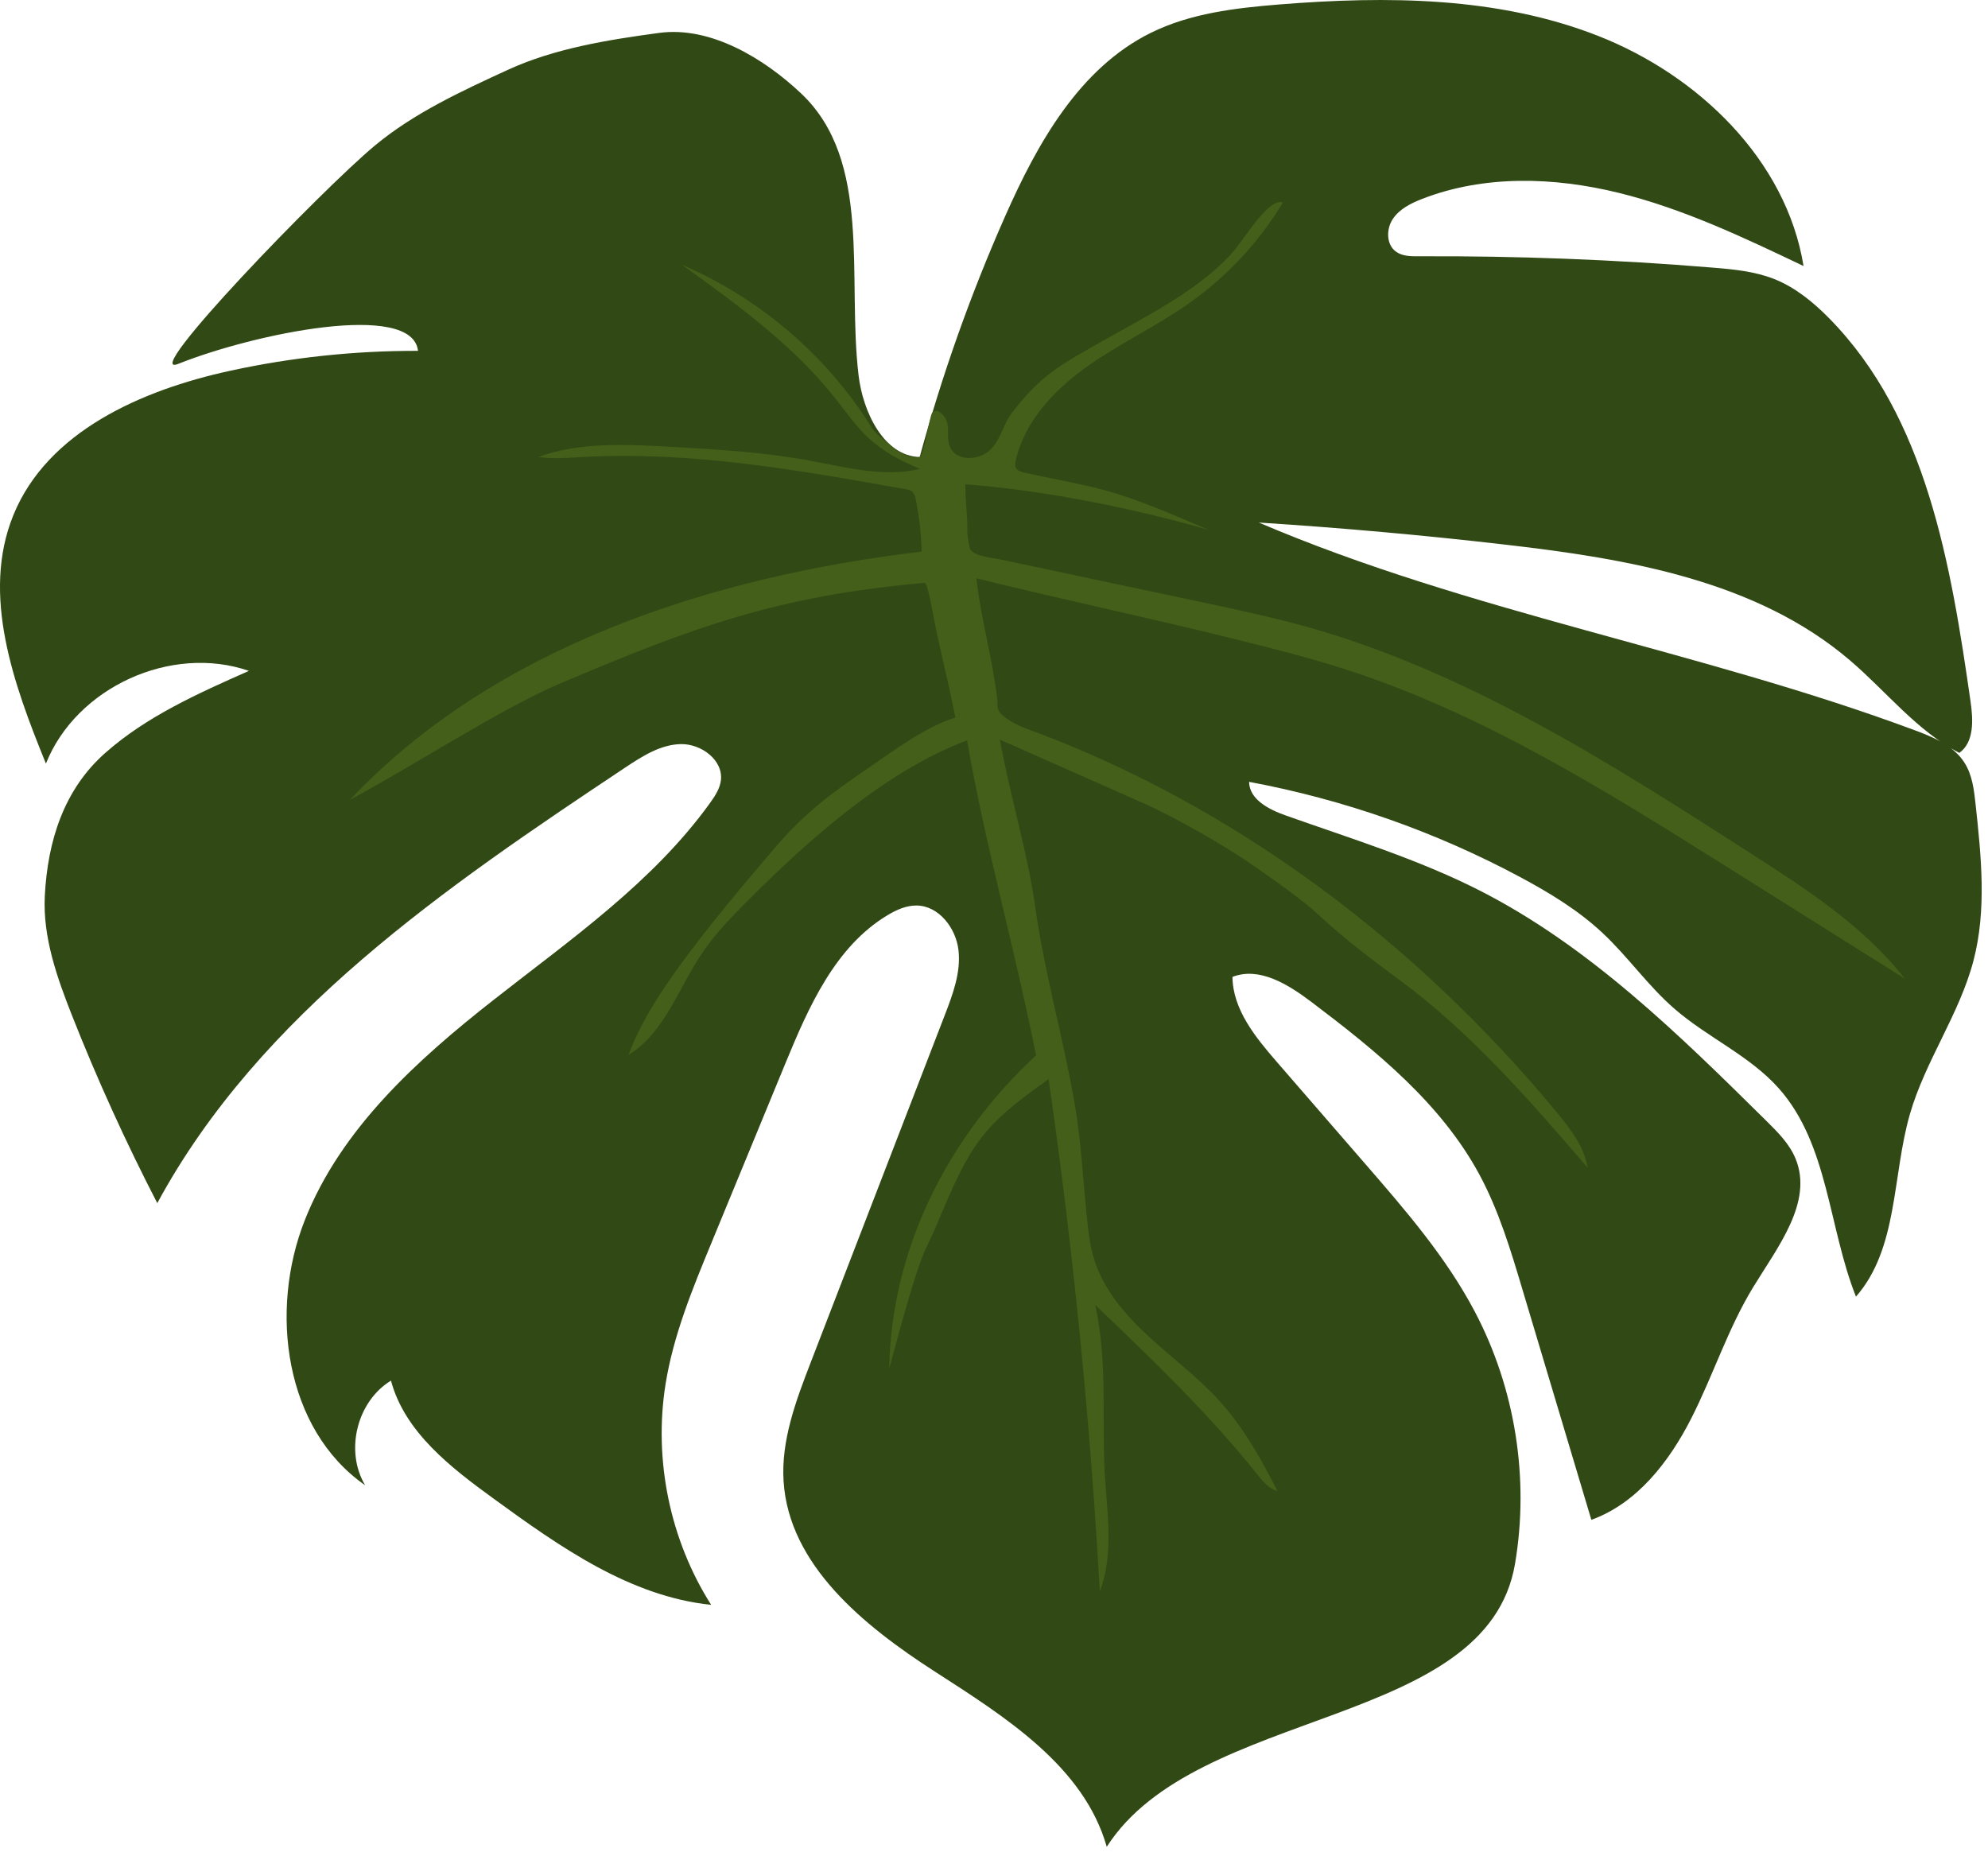
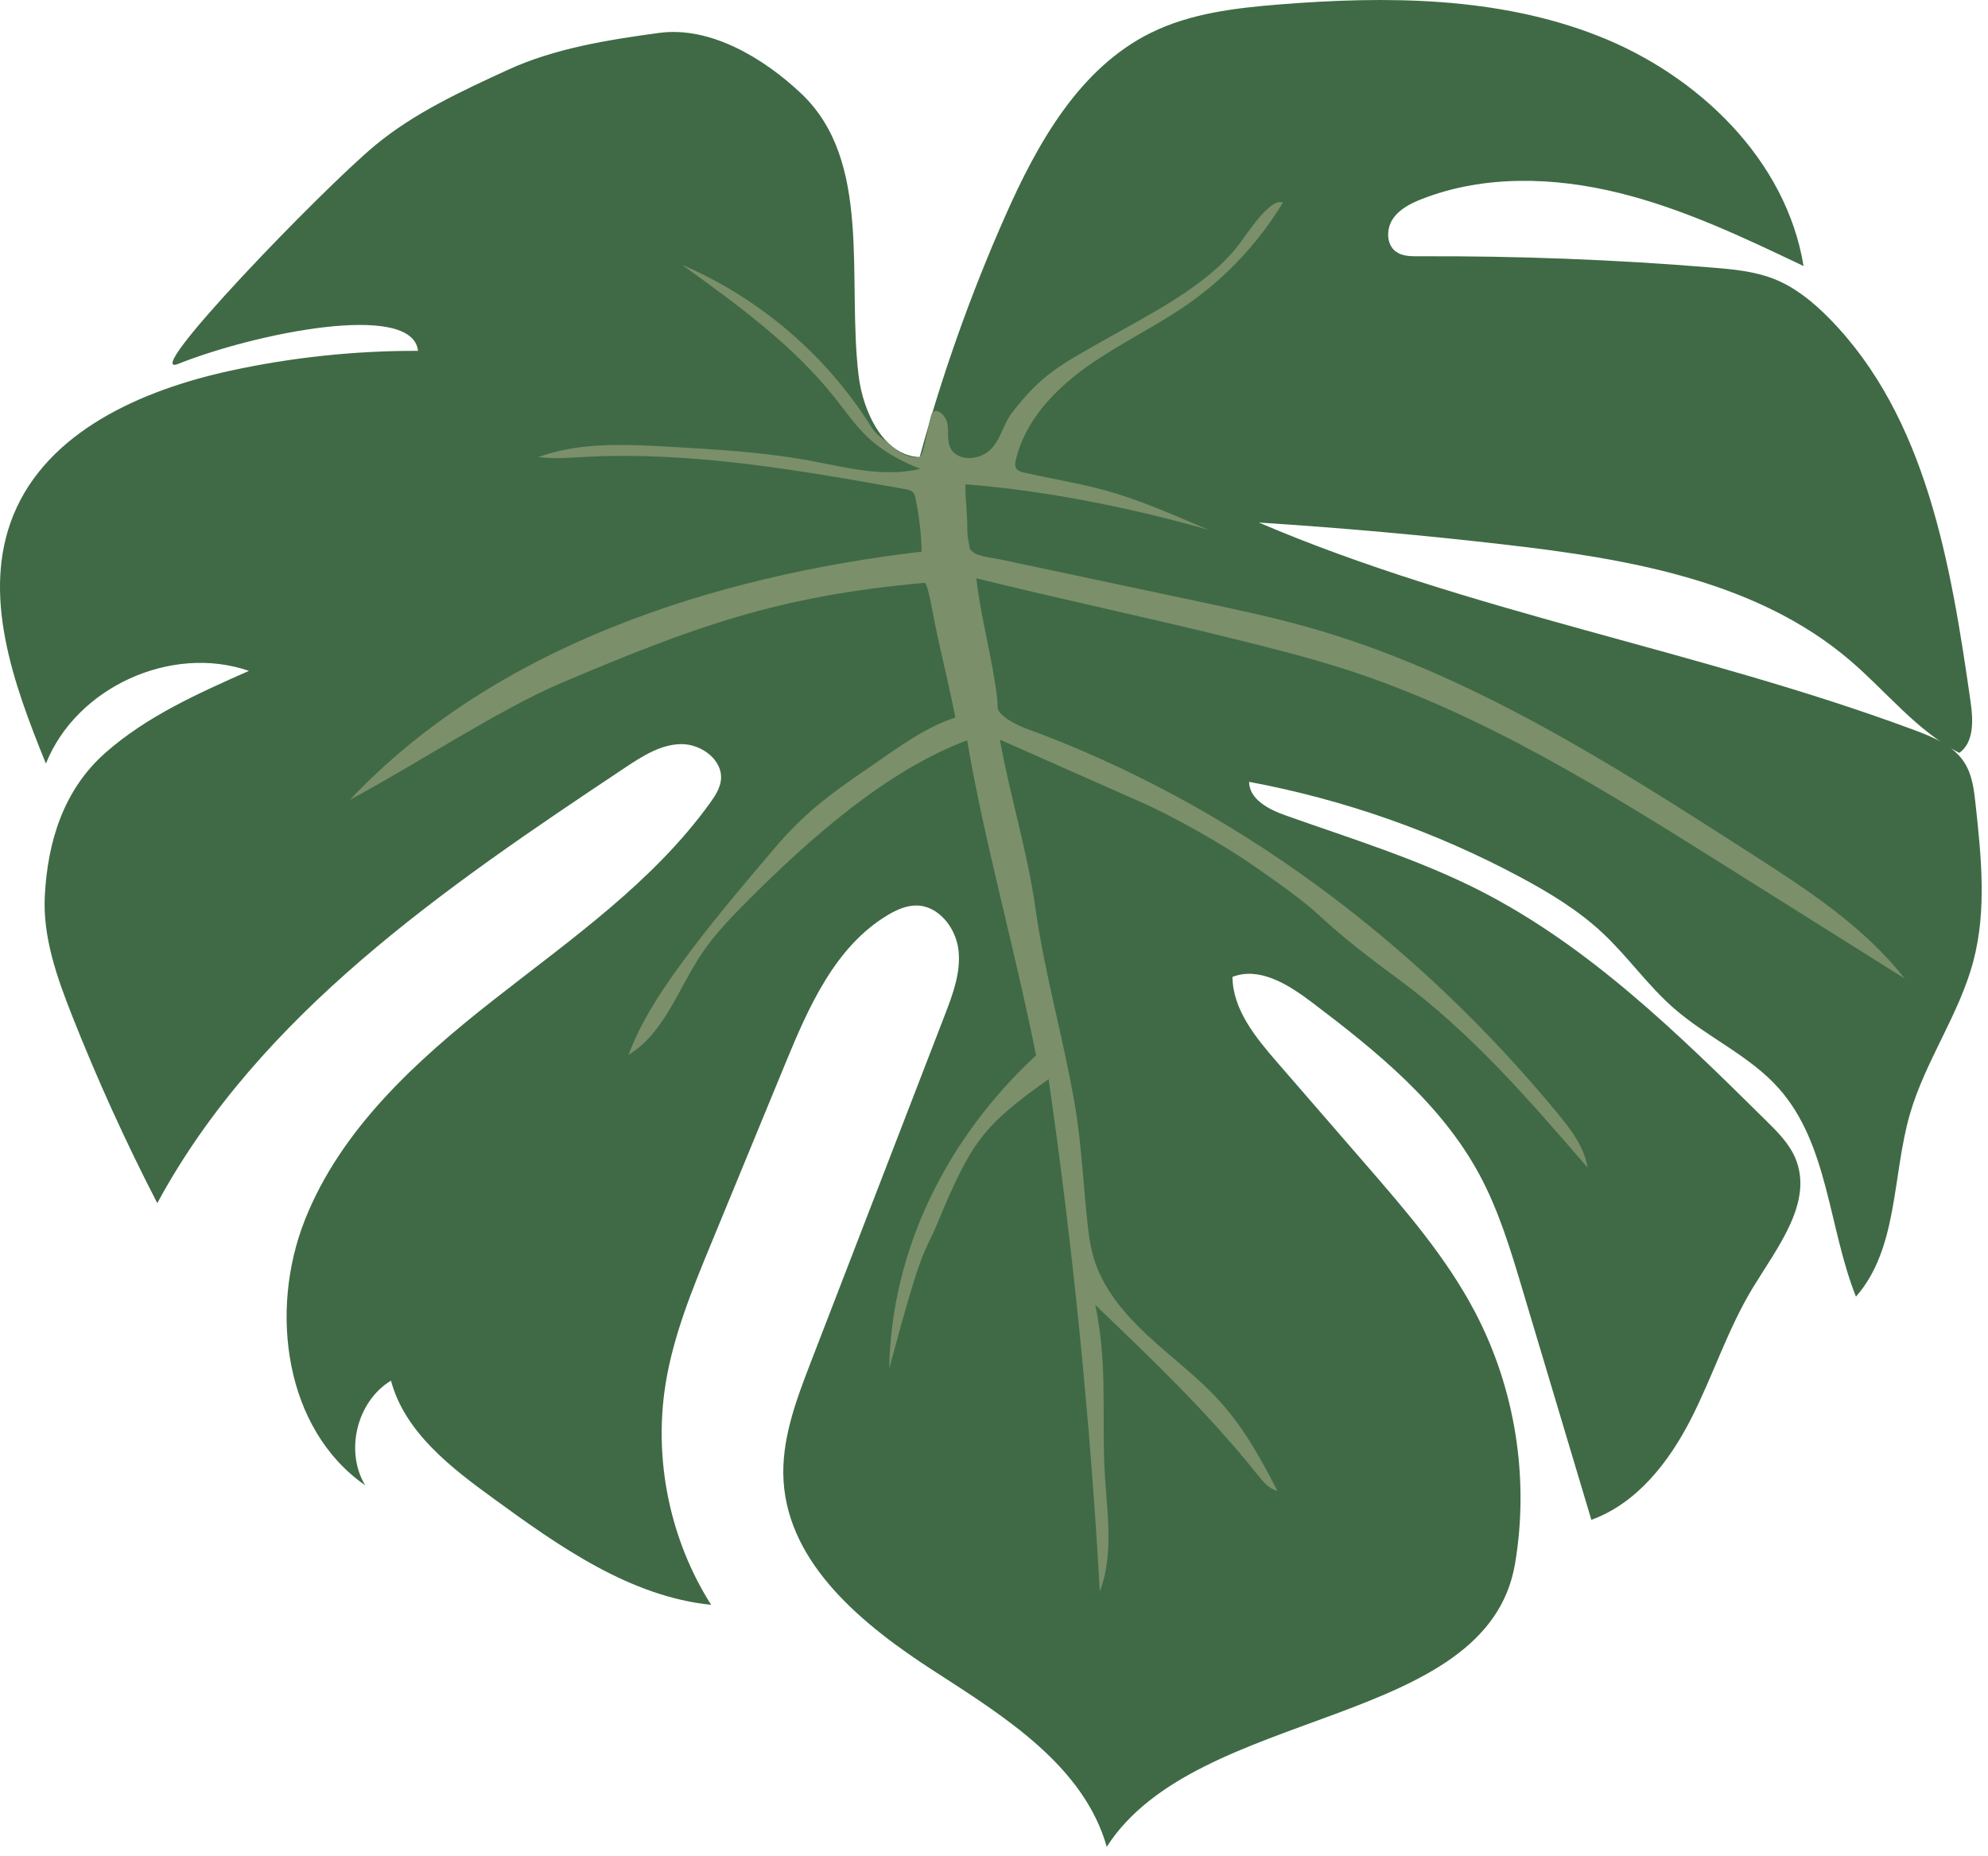
<svg xmlns="http://www.w3.org/2000/svg" width="60" height="56" viewBox="0 0 60 56" fill="none">
-   <path d="M27.757 13.794C28.431 11.314 29.293 8.885 30.333 6.534C31.306 4.333 32.57 2.063 34.729 0.993C35.926 0.4 37.287 0.241 38.618 0.134C41.857 -0.125 45.209 -0.104 48.232 1.083C51.255 2.269 53.911 4.824 54.433 8.029C52.623 7.166 50.796 6.297 48.849 5.819C46.902 5.341 44.798 5.275 42.927 6.001C42.587 6.133 42.24 6.304 42.038 6.607C41.835 6.91 41.835 7.377 42.129 7.593C42.319 7.733 42.575 7.737 42.81 7.735C45.779 7.72 48.747 7.835 51.704 8.078C52.327 8.129 52.959 8.19 53.54 8.418C54.177 8.67 54.722 9.115 55.204 9.604C58.143 12.588 58.881 17.034 59.474 21.178C59.553 21.728 59.586 22.398 59.135 22.723C57.851 22.06 56.935 20.87 55.836 19.932C53.016 17.521 49.13 16.864 45.442 16.439C42.965 16.152 40.48 15.93 37.992 15.771C44.359 18.492 51.295 19.622 57.785 22.038C58.36 22.252 58.97 22.507 59.295 23.027C59.527 23.396 59.58 23.847 59.626 24.281C59.796 25.851 59.962 27.464 59.562 28.992C59.138 30.612 58.106 32.019 57.642 33.629C57.105 35.491 57.293 37.677 56.015 39.134C55.182 37.038 55.184 34.533 53.686 32.848C52.807 31.859 51.534 31.313 50.535 30.444C49.739 29.755 49.132 28.871 48.361 28.152C47.634 27.473 46.778 26.953 45.901 26.482C43.338 25.106 40.56 24.13 37.699 23.597C37.705 24.126 38.291 24.429 38.79 24.606C40.768 25.309 42.786 25.925 44.657 26.876C47.97 28.563 50.668 31.218 53.311 33.83C53.655 34.169 54.006 34.52 54.19 34.965C54.733 36.279 53.653 37.635 52.911 38.851C52.15 40.099 51.704 41.514 51.039 42.818C50.374 44.123 49.406 45.372 48.029 45.87C47.335 43.552 46.642 41.232 45.948 38.915C45.596 37.734 45.238 36.544 44.655 35.458C43.495 33.303 41.53 31.713 39.575 30.236C38.879 29.711 38.008 29.167 37.197 29.484C37.208 30.468 37.888 31.302 38.532 32.045C39.429 33.078 40.324 34.113 41.221 35.146C42.432 36.542 43.654 37.956 44.514 39.592C45.731 41.904 46.162 44.62 45.725 47.197C44.88 52.188 36.136 51.475 33.403 55.738C32.711 53.3 30.327 51.812 28.197 50.438C26.067 49.064 23.808 47.233 23.649 44.702C23.572 43.466 24.025 42.267 24.471 41.112C25.819 37.621 27.167 34.127 28.515 30.636C28.758 30.006 29.005 29.346 28.928 28.676C28.851 28.006 28.332 27.334 27.659 27.329C27.352 27.327 27.059 27.459 26.796 27.616C25.209 28.563 24.407 30.386 23.704 32.094C22.957 33.905 22.21 35.717 21.465 37.528C20.896 38.907 20.323 40.302 20.087 41.774C19.722 44.063 20.221 46.48 21.463 48.436C19.015 48.182 16.9 46.688 14.911 45.24C13.606 44.293 12.216 43.224 11.8 41.669C10.771 42.295 10.402 43.793 11.02 44.826C8.594 43.138 8.114 39.568 9.201 36.821C10.287 34.075 12.576 31.999 14.9 30.176C17.223 28.353 19.704 26.63 21.43 24.234C21.578 24.027 21.726 23.805 21.757 23.553C21.832 22.942 21.167 22.447 20.551 22.458C19.936 22.469 19.386 22.823 18.872 23.164C13.46 26.767 7.838 30.596 4.747 36.312C3.794 34.467 2.934 32.576 2.172 30.645C1.717 29.492 1.29 28.284 1.352 27.044C1.438 25.378 1.927 23.828 3.178 22.723C4.429 21.617 5.984 20.925 7.513 20.248C5.171 19.436 2.303 20.744 1.386 23.046C0.409 20.647 -0.574 17.945 0.404 15.546C1.432 13.022 4.274 11.772 6.939 11.192C8.802 10.785 10.709 10.584 12.616 10.589C12.447 9.075 7.663 10.069 5.379 10.982C4.161 11.469 9.716 5.72 11.318 4.39C12.498 3.41 13.933 2.749 15.327 2.108C16.739 1.459 18.354 1.201 19.895 0.993C21.437 0.785 23.044 1.751 24.175 2.817C26.343 4.861 25.558 8.379 25.914 11.338C26.044 12.424 26.67 13.769 27.765 13.794H27.757Z" fill="#314914" />
-   <path d="M33.327 44.121C33.368 45.428 33.663 46.808 33.193 48.029C32.903 42.856 32.388 37.697 31.648 32.57C29.655 33.979 29.308 34.472 28.27 36.971C27.892 37.88 27.869 37.454 26.837 41.309C26.897 37.688 28.61 34.312 31.27 31.851C30.585 28.453 29.708 25.4 29.189 22.343C26.754 23.259 24.466 25.288 22.626 27.126C22.111 27.643 21.594 28.165 21.187 28.771C20.474 29.829 20.058 31.172 18.969 31.838C19.322 30.886 19.881 30.023 20.476 29.198C21.369 27.964 22.356 26.799 23.342 25.639C24.248 24.569 24.988 24.009 26.247 23.153C26.933 22.684 27.911 21.938 28.835 21.657C28.488 19.952 28.378 19.698 28.124 18.348C28.106 18.247 28.007 17.729 27.933 17.608C27.925 17.596 27.909 17.59 27.894 17.592C23.456 17.988 20.938 18.921 16.933 20.616C15.099 21.392 12.373 23.179 10.563 24.137C14.927 19.51 21.497 17.393 27.816 16.648C27.805 16.112 27.742 15.577 27.633 15.052C27.618 14.982 27.602 14.911 27.554 14.86C27.496 14.796 27.405 14.778 27.319 14.763C24.104 14.19 20.856 13.613 17.596 13.792C17.146 13.818 16.693 13.856 16.248 13.792C17.506 13.338 18.885 13.409 20.222 13.484C21.627 13.564 23.034 13.644 24.418 13.898C25.529 14.102 26.672 14.416 27.77 14.15C27.206 13.925 26.659 13.633 26.214 13.221C25.828 12.863 25.53 12.427 25.203 12.015C23.932 10.409 22.246 9.189 20.584 7.992C22.926 8.996 24.948 10.728 26.298 12.887C26.453 13.135 26.685 13.258 26.899 13.456C27.112 13.655 27.467 13.847 27.753 13.792C27.892 13.765 28.048 12.566 28.135 12.458C28.285 12.276 28.561 12.568 28.597 12.801C28.634 13.035 28.579 13.285 28.676 13.5C28.862 13.916 29.502 13.905 29.849 13.61C30.196 13.314 30.269 12.809 30.548 12.449C31.449 11.292 31.975 11.031 33.319 10.268C34.664 9.505 36.37 8.662 37.334 7.454C37.603 7.118 38.324 5.948 38.719 6.114C37.999 7.306 37.029 8.348 35.891 9.151C34.901 9.85 33.79 10.365 32.804 11.067C31.818 11.77 30.924 12.716 30.656 13.898C30.64 13.971 30.627 14.05 30.66 14.117C30.703 14.208 30.815 14.241 30.913 14.263C31.69 14.442 32.481 14.568 33.252 14.771C34.346 15.059 35.436 15.55 36.477 15.992C34.17 15.331 31.531 14.8 29.138 14.617C29.127 15.042 29.206 15.581 29.195 16.006C29.191 16.178 29.271 16.557 29.271 16.557C29.405 16.798 29.885 16.82 30.155 16.877C32.198 17.309 34.24 17.744 36.28 18.176C37.336 18.401 38.392 18.625 39.431 18.915C44.286 20.275 48.61 23.036 52.851 25.763C54.535 26.845 56.254 27.958 57.487 29.535C55.693 28.407 53.898 27.281 52.104 26.153C48.451 23.858 44.748 21.54 40.642 20.213C39.502 19.844 38.339 19.554 37.175 19.266C34.755 18.663 31.887 18.056 29.467 17.453C29.615 18.733 29.955 19.85 30.101 21.129C30.126 21.344 30.035 21.427 30.358 21.669C30.504 21.779 30.769 21.914 30.939 21.976C37.219 24.266 42.743 28.435 46.999 33.587C47.404 34.08 47.813 34.611 47.916 35.24C46.162 33.207 44.388 31.156 42.224 29.566C41.393 28.955 40.571 28.331 39.815 27.628C39.288 27.141 38.523 26.61 37.82 26.119C36.952 25.513 35.455 24.66 34.488 24.232C33.14 23.631 31.527 22.925 30.177 22.323C30.508 24.122 31.007 25.697 31.241 27.347C31.54 29.464 32.072 31.218 32.437 33.326C32.63 34.445 32.684 35.563 32.799 36.693C32.842 37.12 32.886 37.549 33.009 37.962C33.286 38.898 33.949 39.672 34.669 40.336C35.389 41 36.181 41.584 36.834 42.313C37.546 43.106 38.07 44.048 38.554 44.999C38.297 44.935 38.116 44.713 37.95 44.505C36.477 42.657 34.764 41.019 33.058 39.387C33.407 41.061 33.272 42.42 33.327 44.129V44.121Z" fill="#435F1A" />
+   <path d="M27.757 13.794C28.431 11.314 29.293 8.885 30.333 6.534C31.306 4.333 32.57 2.063 34.729 0.993C35.926 0.4 37.287 0.241 38.618 0.134C41.857 -0.125 45.209 -0.104 48.232 1.083C51.255 2.269 53.911 4.824 54.433 8.029C52.623 7.166 50.796 6.297 48.849 5.819C46.902 5.341 44.798 5.275 42.927 6.001C42.587 6.133 42.24 6.304 42.038 6.607C41.835 6.91 41.835 7.377 42.129 7.593C42.319 7.733 42.575 7.737 42.81 7.735C45.779 7.72 48.747 7.835 51.704 8.078C52.327 8.129 52.959 8.19 53.54 8.418C54.177 8.67 54.722 9.115 55.204 9.604C58.143 12.588 58.881 17.034 59.474 21.178C59.553 21.728 59.586 22.398 59.135 22.723C57.851 22.06 56.935 20.87 55.836 19.932C53.016 17.521 49.13 16.864 45.442 16.439C42.965 16.152 40.48 15.93 37.992 15.771C44.359 18.492 51.295 19.622 57.785 22.038C58.36 22.252 58.97 22.507 59.295 23.027C59.527 23.396 59.58 23.847 59.626 24.281C59.796 25.851 59.962 27.464 59.562 28.992C59.138 30.612 58.106 32.019 57.642 33.629C57.105 35.491 57.293 37.677 56.015 39.134C55.182 37.038 55.184 34.533 53.686 32.848C52.807 31.859 51.534 31.313 50.535 30.444C49.739 29.755 49.132 28.871 48.361 28.152C47.634 27.473 46.778 26.953 45.901 26.482C43.338 25.106 40.56 24.13 37.699 23.597C37.705 24.126 38.291 24.429 38.79 24.606C40.768 25.309 42.786 25.925 44.657 26.876C47.97 28.563 50.668 31.218 53.311 33.83C53.655 34.169 54.005 34.52 54.19 34.965C54.733 36.279 53.653 37.635 52.911 38.851C52.15 40.099 51.704 41.514 51.039 42.818C50.374 44.123 49.406 45.372 48.029 45.87C47.335 43.552 46.642 41.232 45.948 38.915C45.596 37.734 45.238 36.544 44.655 35.458C43.495 33.303 41.53 31.713 39.575 30.236C38.879 29.711 38.008 29.167 37.197 29.484C37.208 30.468 37.888 31.302 38.532 32.045C39.429 33.078 40.324 34.113 41.221 35.146C42.432 36.542 43.654 37.956 44.514 39.592C45.731 41.904 46.162 44.62 45.725 47.197C44.88 52.188 36.136 51.475 33.403 55.738C32.711 53.3 30.327 51.812 28.197 50.438C26.067 49.064 23.808 47.233 23.649 44.702C23.572 43.466 24.025 42.267 24.471 41.112C25.819 37.621 27.167 34.127 28.515 30.636C28.758 30.006 29.005 29.346 28.928 28.676C28.851 28.006 28.332 27.334 27.659 27.329C27.352 27.327 27.059 27.459 26.796 27.616C25.209 28.563 24.407 30.386 23.704 32.094C22.957 33.905 22.21 35.717 21.465 37.528C20.896 38.907 20.323 40.302 20.087 41.774C19.722 44.063 20.221 46.48 21.463 48.436C19.015 48.182 16.9 46.688 14.911 45.24C13.606 44.293 12.216 43.224 11.8 41.669C10.771 42.295 10.402 43.793 11.02 44.826C8.594 43.138 8.114 39.568 9.201 36.821C10.287 34.075 12.576 31.999 14.9 30.176C17.223 28.353 19.704 26.63 21.43 24.234C21.578 24.027 21.726 23.805 21.757 23.553C21.832 22.942 21.167 22.447 20.551 22.458C19.936 22.469 19.386 22.823 18.872 23.164C13.46 26.767 7.838 30.596 4.747 36.312C3.794 34.467 2.934 32.576 2.172 30.645C1.717 29.492 1.29 28.284 1.352 27.044C1.438 25.378 1.927 23.828 3.178 22.723C4.429 21.617 5.984 20.925 7.513 20.248C5.171 19.436 2.303 20.744 1.386 23.046C0.409 20.647 -0.574 17.945 0.404 15.546C1.432 13.022 4.274 11.772 6.939 11.192C8.802 10.785 10.709 10.584 12.616 10.589C12.447 9.075 7.663 10.069 5.379 10.982C4.161 11.469 9.716 5.72 11.318 4.39C12.498 3.41 13.933 2.749 15.327 2.108C16.739 1.459 18.354 1.201 19.895 0.993C21.437 0.785 23.044 1.751 24.175 2.817C26.343 4.861 25.558 8.379 25.914 11.338C26.044 12.424 26.67 13.769 27.765 13.794H27.757Z" fill="#3F6A45" />
+   <path d="M33.327 44.121C33.368 45.428 33.663 46.808 33.193 48.029C32.903 42.857 32.388 37.697 31.648 32.571C29.655 33.98 29.308 34.472 28.27 36.971C27.892 37.88 27.869 37.455 26.837 41.309C26.897 37.688 28.61 34.312 31.27 31.852C30.585 28.453 29.708 25.4 29.189 22.343C26.754 23.259 24.466 25.289 22.626 27.126C22.111 27.643 21.594 28.165 21.187 28.771C20.474 29.829 20.058 31.173 18.969 31.839C19.322 30.886 19.881 30.023 20.476 29.198C21.369 27.964 22.356 26.8 23.342 25.639C24.248 24.57 24.988 24.009 26.247 23.153C26.933 22.684 27.911 21.938 28.835 21.657C28.488 19.952 28.378 19.698 28.124 18.348C28.106 18.247 28.007 17.729 27.933 17.609C27.925 17.596 27.909 17.59 27.894 17.592C23.456 17.988 20.938 18.921 16.933 20.616C15.099 21.392 12.373 23.179 10.563 24.137C14.927 19.51 21.497 17.393 27.816 16.649C27.805 16.112 27.742 15.577 27.633 15.052C27.618 14.982 27.602 14.911 27.554 14.86C27.496 14.796 27.405 14.778 27.319 14.763C24.104 14.19 20.856 13.614 17.596 13.793C17.146 13.818 16.693 13.856 16.248 13.793C17.506 13.338 18.885 13.409 20.222 13.484C21.627 13.564 23.034 13.645 24.418 13.898C25.529 14.103 26.672 14.417 27.77 14.15C27.206 13.926 26.659 13.634 26.214 13.221C25.828 12.864 25.53 12.427 25.203 12.015C23.932 10.409 22.246 9.19 20.584 7.992C22.926 8.996 24.948 10.728 26.298 12.887C26.453 13.136 26.685 13.258 26.899 13.457C27.112 13.656 27.467 13.847 27.753 13.793C27.892 13.765 28.048 12.566 28.135 12.458C28.285 12.276 28.561 12.568 28.597 12.802C28.634 13.035 28.579 13.285 28.676 13.501C28.862 13.917 29.502 13.906 29.849 13.61C30.196 13.314 30.269 12.809 30.548 12.449C31.449 11.292 31.975 11.031 33.319 10.268C34.664 9.505 36.37 8.662 37.334 7.454C37.603 7.118 38.324 5.948 38.719 6.114C37.999 7.306 37.029 8.348 35.891 9.151C34.901 9.85 33.79 10.365 32.804 11.068C31.818 11.77 30.924 12.716 30.656 13.898C30.64 13.971 30.627 14.05 30.66 14.117C30.703 14.209 30.815 14.242 30.913 14.263C31.69 14.442 32.481 14.568 33.252 14.771C34.346 15.059 35.436 15.55 36.477 15.992C34.17 15.331 31.531 14.8 29.138 14.617C29.127 15.043 29.206 15.581 29.195 16.006C29.191 16.178 29.271 16.558 29.271 16.558C29.405 16.798 29.885 16.82 30.155 16.877C32.198 17.309 34.24 17.744 36.28 18.176C37.336 18.401 38.392 18.625 39.431 18.916C44.286 20.275 48.61 23.037 52.851 25.763C54.535 26.845 56.254 27.959 57.487 29.535C55.693 28.408 53.898 27.282 52.104 26.154C48.451 23.858 44.748 21.54 40.642 20.213C39.502 19.844 38.339 19.554 37.175 19.266C34.755 18.664 31.887 18.056 29.467 17.454C29.615 18.733 29.955 19.85 30.101 21.129C30.126 21.345 30.035 21.427 30.358 21.669C30.504 21.779 30.769 21.914 30.939 21.976C37.219 24.267 42.743 28.435 46.999 33.587C47.404 34.08 47.813 34.611 47.916 35.241C46.162 33.208 44.388 31.156 42.224 29.567C41.393 28.955 40.571 28.331 39.815 27.628C39.288 27.141 38.523 26.61 37.82 26.119C36.952 25.513 35.455 24.661 34.488 24.232C33.14 23.631 31.527 22.925 30.177 22.323C30.508 24.122 31.007 25.697 31.241 27.347C31.54 29.464 32.072 31.218 32.437 33.326C32.63 34.445 32.684 35.564 32.799 36.693C32.842 37.12 32.886 37.549 33.009 37.962C33.286 38.898 33.949 39.672 34.669 40.336C35.389 41.001 36.181 41.585 36.834 42.313C37.546 43.107 38.07 44.048 38.554 44.999C38.297 44.935 38.116 44.713 37.95 44.505C36.477 42.658 34.764 41.019 33.058 39.387C33.407 41.061 33.272 42.42 33.327 44.129V44.121Z" fill="#7A8F6A" />
</svg>
